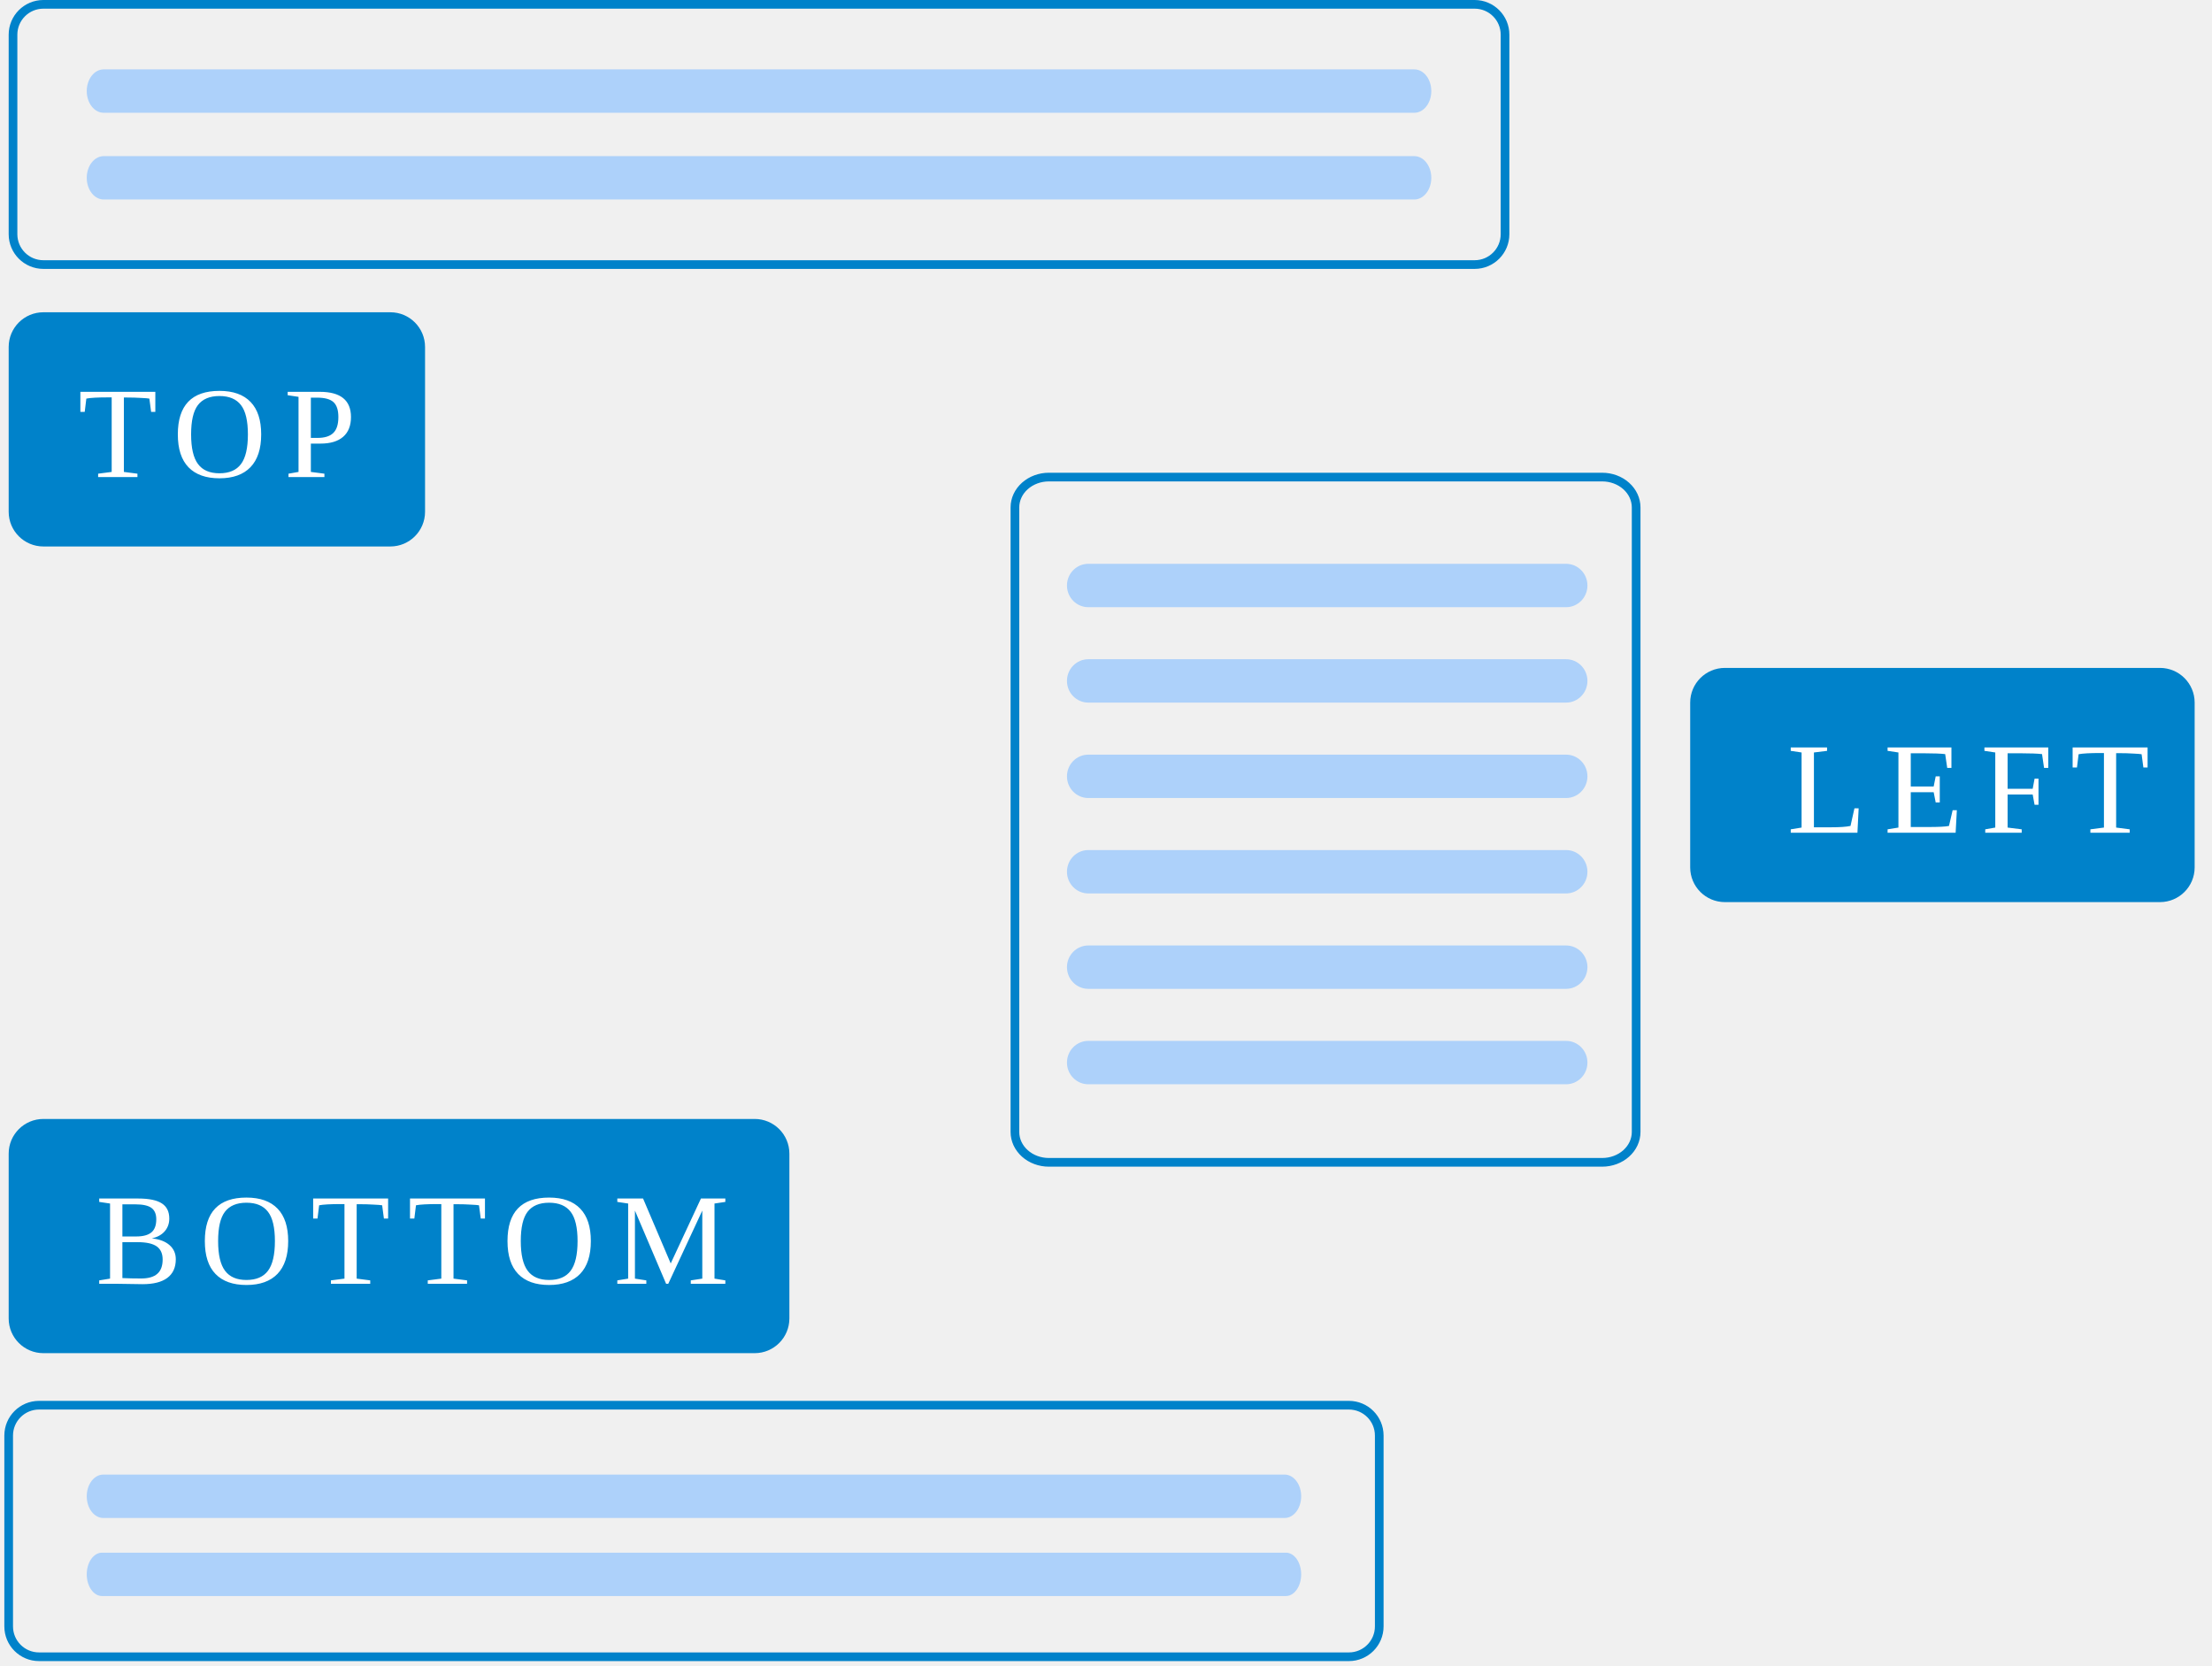
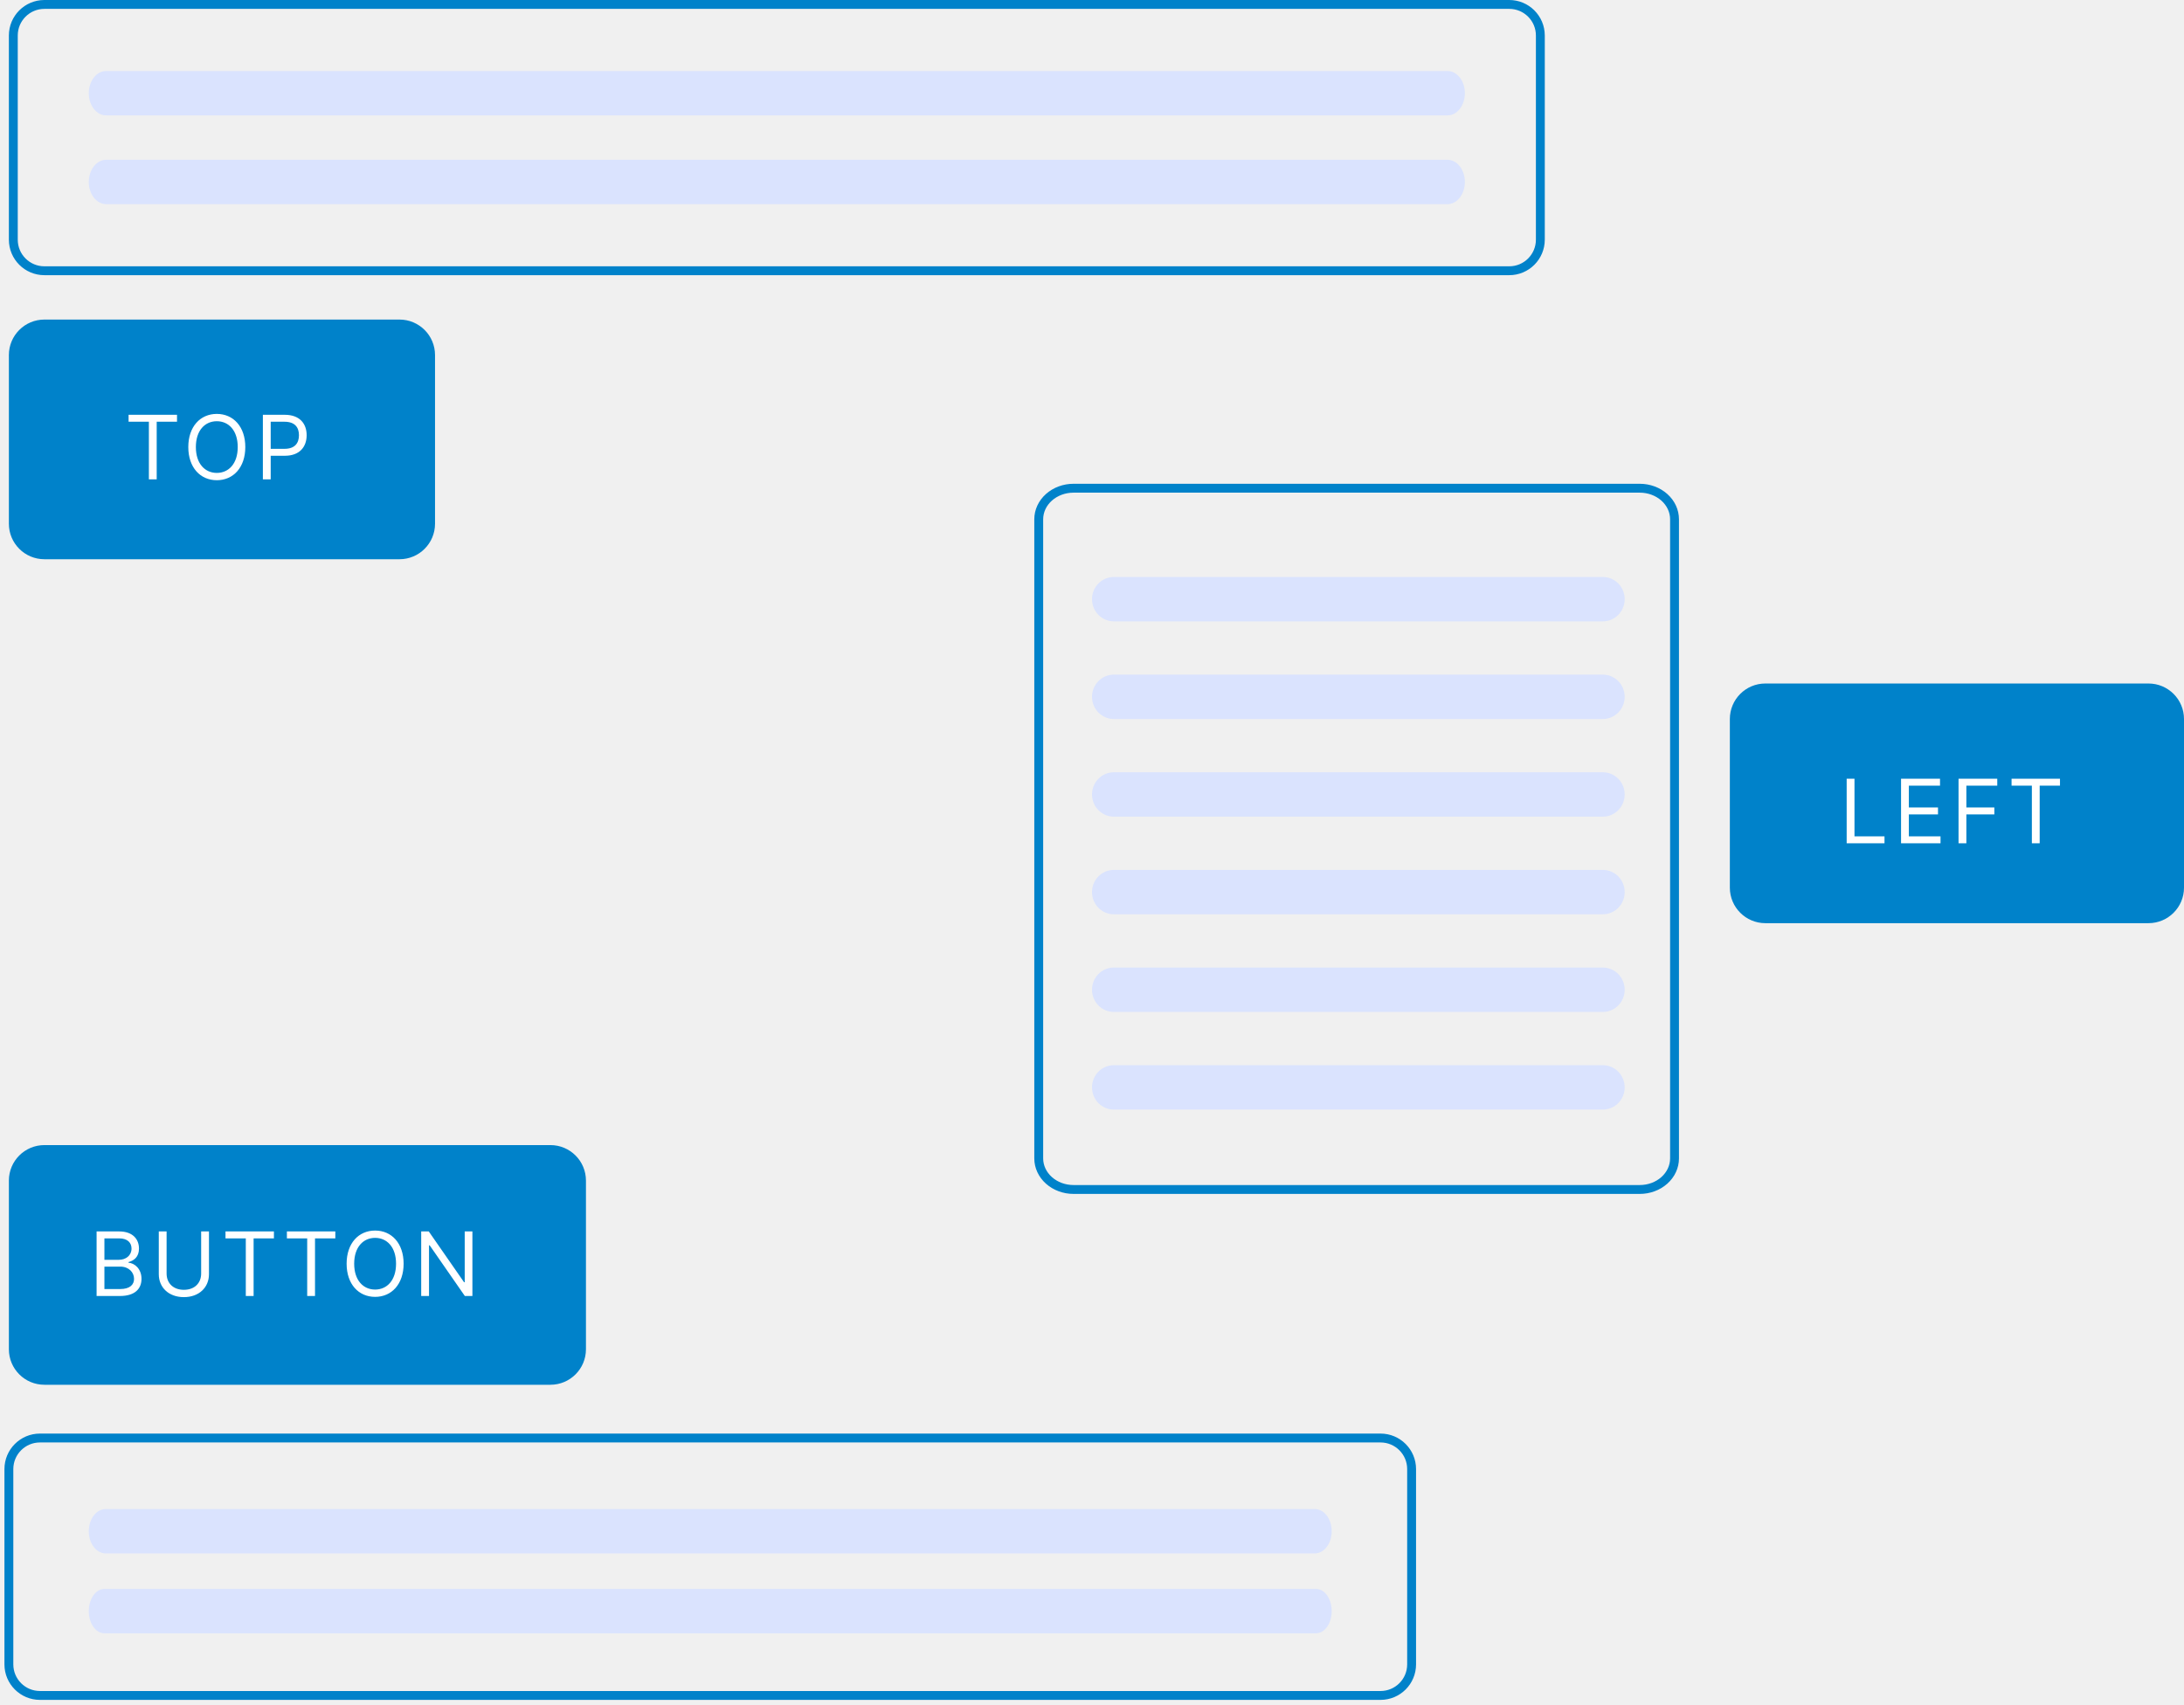
- <svg xmlns="http://www.w3.org/2000/svg" fill="none" viewBox="0 0 255 192">
+ <svg xmlns="http://www.w3.org/2000/svg" fill="none" viewBox="0 0 246 192">
  <path stroke="#0082CA" d="M155.5 162H4.5a3.5 3.5 0 0 0-3.5 3.5v22a3.5 3.5 0 0 0 3.5 3.5h151a3.5 3.5 0 0 0 3.5-3.5v-22a3.5 3.5 0 0 0-3.5-3.5Z" />
-   <path fill="#add1fa" d="M148.239 179H11.761c-.973 0-1.761 1.119-1.761 2.5s.788 2.5 1.761 2.5h136.478c.973 0 1.761-1.119 1.761-2.5s-.788-2.5-1.761-2.5Zm-.144-9H11.905c-1.052 0-1.905 1.119-1.905 2.5s.853 2.5 1.905 2.5h136.19c1.052 0 1.905-1.119 1.905-2.5s-.853-2.5-1.905-2.5Z" />
-   <rect width="90" height="27" x="1" y="129" fill="#0082CA" rx="4" />
-   <text x="11" y="148" fill="#FFF" font-size="15" letter-spacing="2">BOTTOM</text>
+   <path fill="#DAE3FE" d="M148.239 179H11.761c-.973 0-1.761 1.119-1.761 2.5s.788 2.5 1.761 2.5h136.478c.973 0 1.761-1.119 1.761-2.5s-.788-2.5-1.761-2.5Zm-.144-9H11.905c-1.052 0-1.905 1.119-1.905 2.5s.853 2.5 1.905 2.5h136.19c1.052 0 1.905-1.119 1.905-2.5s-.853-2.5-1.905-2.5Z" />
+   <rect width="65" height="27" x="1" y="129" fill="#0082CA" rx="4" />
+   <path fill="#fff" d="M10.88 146h2.628c1.72 0 2.43-.838 2.43-1.932 0-1.15-.796-1.775-1.464-1.818v-.071c.625-.17 1.18-.582 1.18-1.52 0-1.065-.71-1.932-2.23-1.932H10.88V146Zm.881-.781v-2.529h1.79c.952 0 1.548.64 1.548 1.378 0 .639-.44 1.151-1.59 1.151H11.76Zm0-3.296v-2.414h1.662c.966 0 1.392.511 1.392 1.15 0 .767-.625 1.264-1.42 1.264H11.76Zm10.896-3.196v4.745c0 1.065-.731 1.832-1.946 1.832-1.214 0-1.946-.767-1.946-1.832v-4.745h-.88v4.816c0 1.491 1.115 2.585 2.826 2.585 1.712 0 2.827-1.094 2.827-2.585v-4.816h-.88Zm2.742.782h2.287V146h.88v-6.491h2.288v-.782h-5.455v.782Zm6.916 0h2.287V146h.88v-6.491h2.288v-.782h-5.455v.782Zm13.147 2.855c0-2.302-1.35-3.736-3.21-3.736-1.86 0-3.21 1.434-3.21 3.736 0 2.301 1.35 3.735 3.21 3.735 1.86 0 3.21-1.434 3.21-3.735Zm-.852 0c0 1.889-1.037 2.912-2.358 2.912-1.32 0-2.358-1.023-2.358-2.912 0-1.89 1.037-2.912 2.358-2.912 1.321 0 2.358 1.022 2.358 2.912Zm8.6-3.637h-.866v5.725h-.071l-3.978-5.725h-.852V146h.88v-5.71h.072l3.963 5.71h.852v-7.273Z" />
  <rect width="48" height="27" x="1" y="36" fill="#0082CA" rx="4" />
  <path stroke="#0082CA" d="M170 .5H5A3.5 3.5 0 0 0 1.5 4v23A3.5 3.5 0 0 0 5 30.5h165a3.5 3.5 0 0 0 3.5-3.5V4A3.5 3.5 0 0 0 170 .5Z" />
-   <path fill="#add1fa" d="M163.05 8H11.95C10.873 8 10 9.12 10 10.5s.873 2.5 1.95 2.5h151.1c1.077 0 1.95-1.12 1.95-2.5s-.873-2.5-1.95-2.5Zm-.012 10H11.962C10.878 18 10 19.12 10 20.5s.878 2.5 1.962 2.5h151.076c1.084 0 1.962-1.12 1.962-2.5s-.878-2.5-1.962-2.5Z" />
-   <text x="9" y="55" fill="#FFF" font-size="15" letter-spacing="2">TOP</text>
+   <path fill="#DAE3FE" d="M163.05 8H11.95C10.873 8 10 9.12 10 10.5s.873 2.5 1.95 2.5h151.1c1.077 0 1.95-1.12 1.95-2.5s-.873-2.5-1.95-2.5Zm-.012 10H11.962C10.878 18 10 19.12 10 20.5s.878 2.5 1.962 2.5h151.076c1.084 0 1.962-1.12 1.962-2.5s-.878-2.5-1.962-2.5Z" />
+   <path fill="#fff" d="M14.483 47.508h2.287V54h.88v-6.492h2.288v-.78h-5.455v.78Zm13.147 2.856c0-2.301-1.35-3.736-3.21-3.736-1.86 0-3.21 1.434-3.21 3.736 0 2.3 1.35 3.735 3.21 3.735 1.86 0 3.21-1.434 3.21-3.735Zm-.852 0c0 1.889-1.037 2.912-2.358 2.912-1.32 0-2.358-1.023-2.358-2.912 0-1.89 1.037-2.912 2.358-2.912 1.321 0 2.358 1.022 2.358 2.912ZM29.611 54h.88v-2.656h1.592c1.694 0 2.457-1.03 2.457-2.316 0-1.285-.763-2.3-2.471-2.3H29.61V54Zm.88-3.438V47.51h1.55c1.182 0 1.633.646 1.633 1.52 0 .873-.451 1.533-1.62 1.533h-1.562Z" />
  <path stroke="#0082CA" d="M120.916 55h63.783c1.039 0 2.035.369 2.769 1.025.735.657 1.147 1.547 1.147 2.475v72c0 .928-.412 1.818-1.147 2.475-.734.656-1.73 1.025-2.769 1.025h-63.783c-1.038 0-2.034-.369-2.769-1.025-.734-.657-1.147-1.547-1.147-2.475v-72c0-.928.413-1.819 1.147-2.475.735-.656 1.731-1.025 2.769-1.025Z" />
-   <path fill="#add1fa" d="M180.541 65h-55.082c-1.358 0-2.459 1.12-2.459 2.5s1.101 2.5 2.459 2.5h55.082c1.358 0 2.459-1.12 2.459-2.5s-1.101-2.5-2.459-2.5Zm0 11h-55.082c-1.358 0-2.459 1.12-2.459 2.5s1.101 2.5 2.459 2.5h55.082c1.358 0 2.459-1.12 2.459-2.5s-1.101-2.5-2.459-2.5Zm0 11h-55.082c-1.358 0-2.459 1.12-2.459 2.5s1.101 2.5 2.459 2.5h55.082c1.358 0 2.459-1.12 2.459-2.5s-1.101-2.5-2.459-2.5Zm0 11h-55.082c-1.358 0-2.459 1.12-2.459 2.5 0 1.381 1.101 2.5 2.459 2.5h55.082c1.358 0 2.459-1.119 2.459-2.5 0-1.38-1.101-2.5-2.459-2.5Zm0 11h-55.082c-1.358 0-2.459 1.119-2.459 2.5s1.101 2.5 2.459 2.5h55.082c1.358 0 2.459-1.119 2.459-2.5s-1.101-2.5-2.459-2.5Zm0 11h-55.082c-1.358 0-2.459 1.119-2.459 2.5s1.101 2.5 2.459 2.5h55.082c1.358 0 2.459-1.119 2.459-2.5s-1.101-2.5-2.459-2.5Z" />
-   <rect width="58.154" height="27" x="194.846" y="77" fill="#0082CA" rx="4" />
-   <text x="206" y="96" fill="#FFF" font-size="15" letter-spacing="2">LEFT</text>
+   <path fill="#DAE3FE" d="M180.541 65h-55.082c-1.358 0-2.459 1.12-2.459 2.5s1.101 2.5 2.459 2.5h55.082c1.358 0 2.459-1.12 2.459-2.5s-1.101-2.5-2.459-2.5Zm0 11h-55.082c-1.358 0-2.459 1.12-2.459 2.5s1.101 2.5 2.459 2.5h55.082c1.358 0 2.459-1.12 2.459-2.5s-1.101-2.5-2.459-2.5Zm0 11h-55.082c-1.358 0-2.459 1.12-2.459 2.5s1.101 2.5 2.459 2.5h55.082c1.358 0 2.459-1.12 2.459-2.5s-1.101-2.5-2.459-2.5Zm0 11h-55.082c-1.358 0-2.459 1.12-2.459 2.5 0 1.381 1.101 2.5 2.459 2.5h55.082c1.358 0 2.459-1.119 2.459-2.5 0-1.38-1.101-2.5-2.459-2.5Zm0 11h-55.082c-1.358 0-2.459 1.119-2.459 2.5s1.101 2.5 2.459 2.5h55.082c1.358 0 2.459-1.119 2.459-2.5s-1.101-2.5-2.459-2.5Zm0 11h-55.082c-1.358 0-2.459 1.119-2.459 2.5s1.101 2.5 2.459 2.5h55.082c1.358 0 2.459-1.119 2.459-2.5s-1.101-2.5-2.459-2.5Z" />
+   <rect width="51.154" height="27" x="194.846" y="77" fill="#0082CA" rx="4" />
+   <path fill="#fff" d="M208.004 95h4.261v-.781h-3.381v-6.492h-.88V95Zm6.125 0h4.446v-.781h-3.566v-2.472h3.282v-.781h-3.282v-2.457h3.509v-.782h-4.389V95Zm6.476 0h.881v-3.253h3.153v-.781h-3.153v-2.457h3.48v-.782h-4.361V95Zm5.972-6.492h2.287V95h.88v-6.492h2.287v-.78h-5.454v.78Z" />
</svg>
